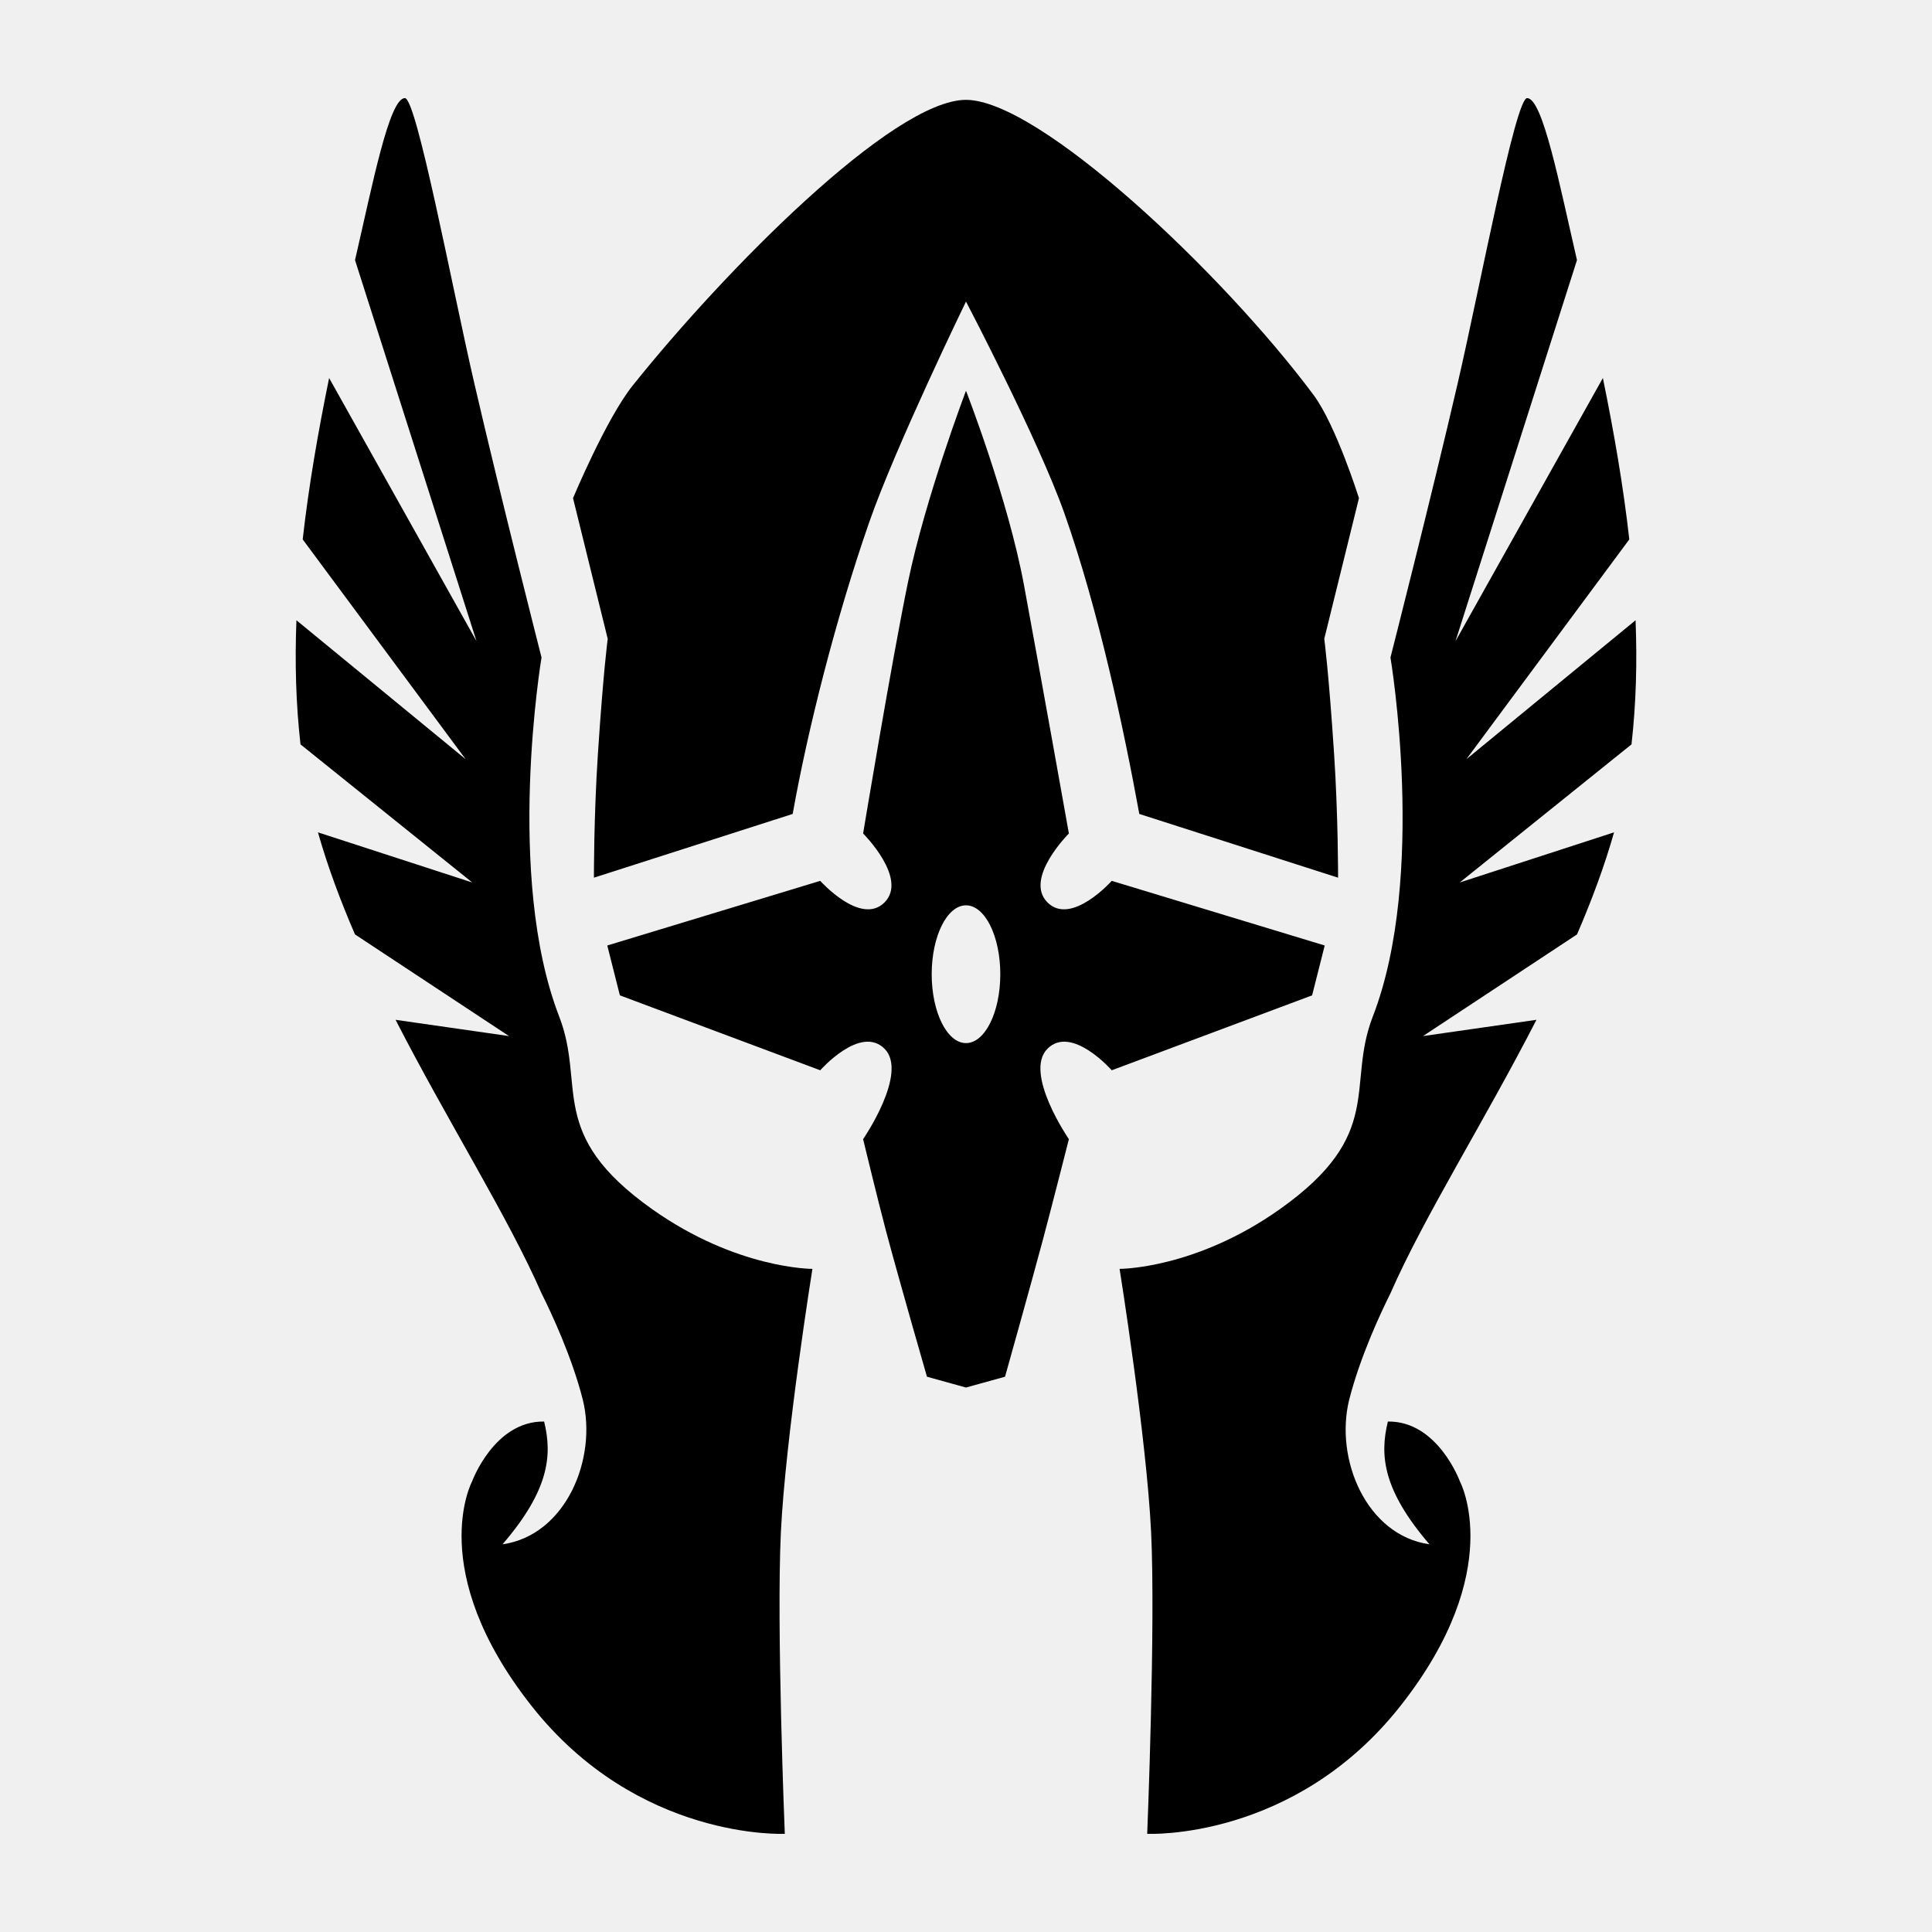
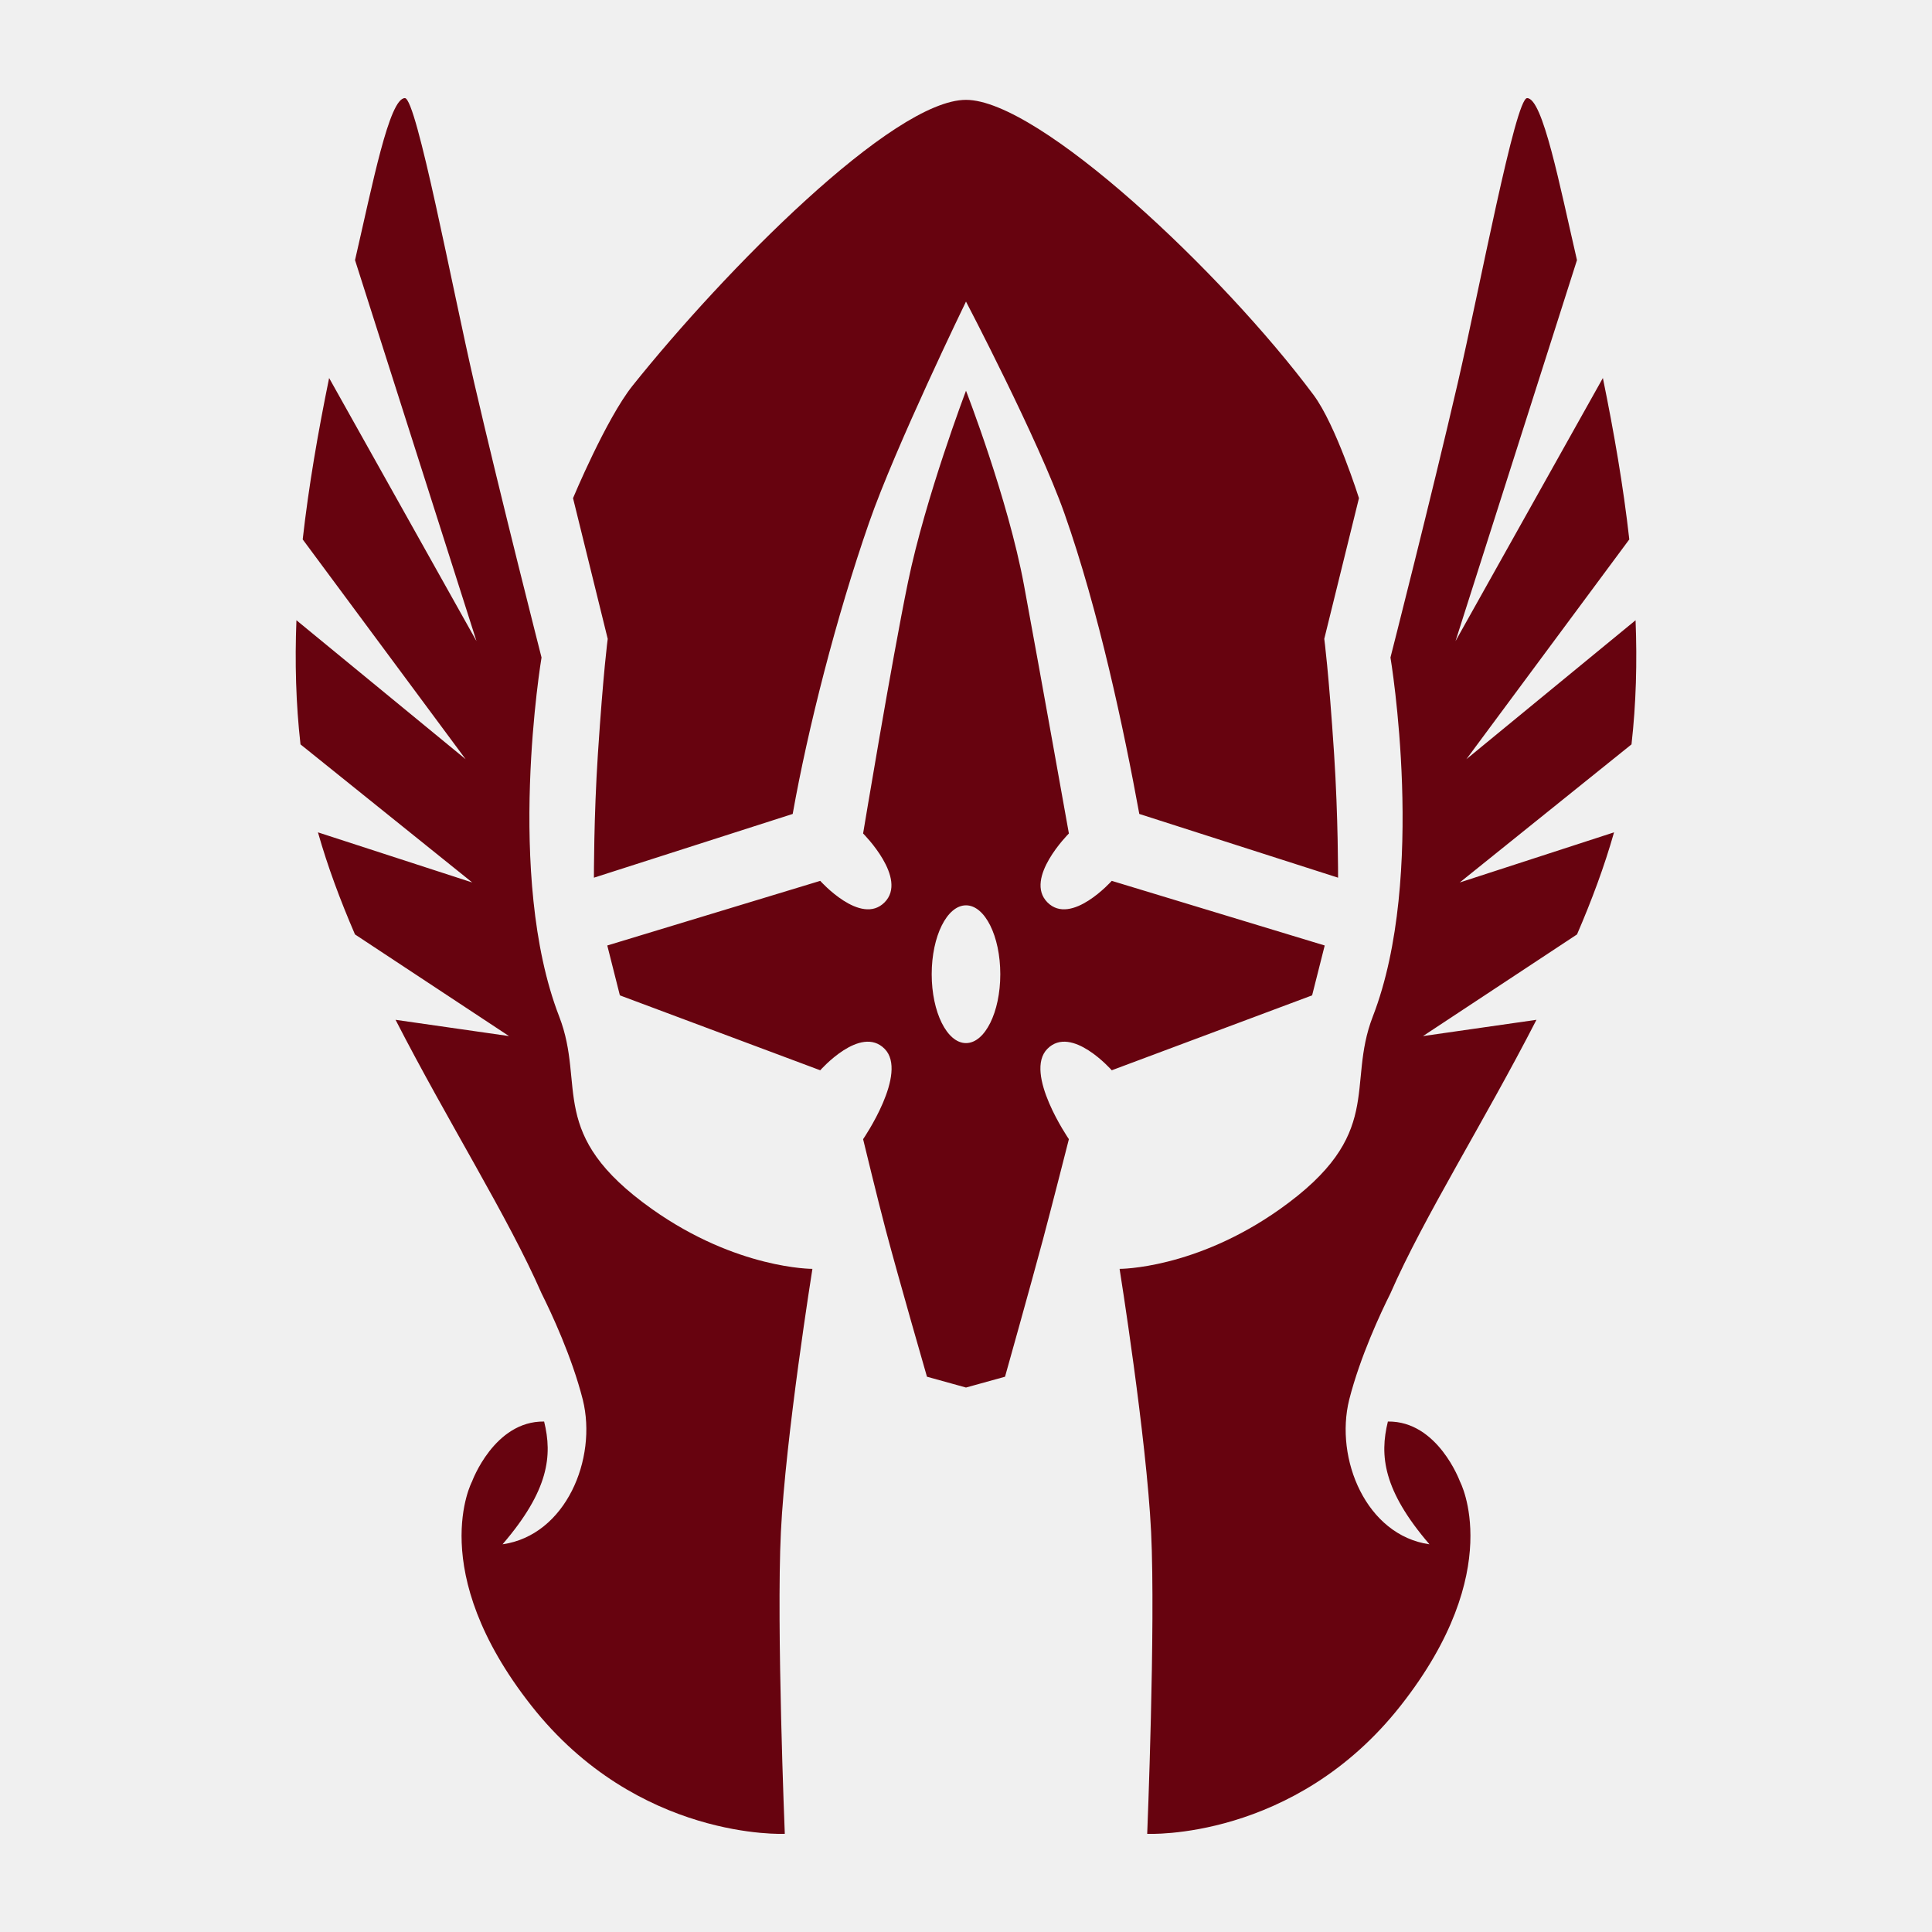
<svg xmlns="http://www.w3.org/2000/svg" viewBox="0 0 512 512" style="height: 512px; width: 512px;">
-   <path d="M0 0h512v512H0z" fill="#ffffff" fill-opacity="0" />
+   <path d="M0 0h512v512H0z" fill="#d6cca9" fill-opacity="0" />
  <g class="" transform="translate(0,0)" style="touch-action: none;">
-     <path d="M107.3 26c-4.146 0-8.6 22.976-13.214 42.934l32.187 100.97-39.052-69.726c-2.932 14.342-5.414 28.62-7.002 42.771l43.176 58.246-44.838-36.824c-.435 11.08-.15 22.056 1.078 32.897l45.515 36.597-40.89-13.285c2.558 9.025 5.94 18.077 9.812 27.049l40.819 26.943-30.065-4.312c13.83 26.954 29.823 52.218 38.697 72.506 2.565 5.13 8.023 16.754 10.926 28.168 3.89 15.695-4.529 35.939-21.271 38.322 12.285-14.291 13.245-23.507 11.02-32.535-13.242-.192-19.112 15.916-19.112 15.916s-12.527 23.473 15.717 59.369c28.244 35.895 67.176 33.974 67.176 33.974s-2.243-55.044-1.036-79.96c1.22-25.165 8.354-69.758 8.354-69.758s-19.998.093-42.443-15.8c-28.167-19.942-17.51-32.621-24.663-51.077-14.417-37.201-4.68-95.143-4.68-95.143s-10.858-42.59-17.85-72.822C119.864 76.366 110.398 26 107.3 26zm297.4 0c-3.099 0-12.565 50.366-18.36 75.42-6.993 30.232-17.852 72.822-17.852 72.822s9.738 57.942-4.68 95.143c-7.152 18.456 3.505 31.135-24.662 51.078-22.445 15.892-42.443 15.8-42.443 15.8s7.134 44.592 8.354 69.757c1.207 24.916-1.036 79.962-1.036 79.962s38.932 1.92 67.176-33.976 15.717-59.37 15.717-59.37-5.87-16.107-19.111-15.915c-2.226 9.028-1.266 18.246 11.02 32.537-16.743-2.383-25.162-22.629-21.272-38.324 2.903-11.414 8.361-23.037 10.926-28.168 8.874-20.288 24.868-45.552 38.699-72.506l-30.067 4.312 40.819-26.943c3.872-8.972 7.254-18.024 9.812-27.049l-40.89 13.285 45.515-36.597c1.228-10.84 1.513-21.817 1.078-32.897l-44.838 36.824 43.176-58.246c-1.588-14.15-4.07-28.429-7.002-42.771l-39.052 69.726 32.187-100.968C413.3 48.978 408.846 26 404.7 26zm-148.702.463c-19.388 0-64.1 45.402-88.344 75.728-7.017 8.779-15.795 29.823-15.795 29.823l9.194 37.289s-1.154 8.452-2.604 30.49c-1.091 16.591-1.054 32.803-1.054 32.803l52.677-16.893c4.003-22.545 11.506-52.087 20.246-77.21 7.007-20.141 25.68-58.575 25.68-58.575s19.2 36.655 26.072 56.107c9.115 25.801 15.807 57.482 19.856 79.678l52.678 16.893s.036-16.212-1.055-32.803c-1.45-22.038-2.604-30.49-2.604-30.49l9.194-37.29s-6.09-19.371-12.035-27.349c-24.096-32.334-72.718-78.201-92.106-78.201zm.002 77.09s-10.719 28.18-15.37 50.697c-4.299 20.818-11.898 66.635-11.898 66.635s11.983 11.928 5.682 18.256c-6.301 6.328-17.043-5.705-17.043-5.705l-56.435 17.128 3.337 13.217 53.098 19.854s10.656-12.118 17.043-5.703c6.388 6.414-5.682 23.959-5.682 23.959s3.879 16.06 5.995 24.045c3.45 13.022 10.927 38.908 10.927 38.908l10.344 2.867 10.346-2.867s6.8-24.203 10.047-36.346c2.366-8.85 6.875-26.607 6.875-26.607s-12.07-17.545-5.682-23.96c6.388-6.414 17.043 5.704 17.043 5.704l53.098-19.854 3.337-13.217-56.435-17.128s-10.742 12.033-17.043 5.705c-6.301-6.328 5.682-18.256 5.682-18.256s-7.547-42.316-11.897-65.81C267.12 132.121 256 103.552 256 103.552zm0 136.369c5.02 0 9.088 8.172 9.088 18.254 0 10.081-4.068 18.256-9.088 18.256s-9.09-8.175-9.09-18.256c0-10.082 4.07-18.254 9.09-18.254z" fill="#000000" fill-opacity="1" />
+     <path d="M107.3 26c-4.146 0-8.6 22.976-13.214 42.934l32.187 100.97-39.052-69.726c-2.932 14.342-5.414 28.62-7.002 42.771l43.176 58.246-44.838-36.824c-.435 11.08-.15 22.056 1.078 32.897l45.515 36.597-40.89-13.285c2.558 9.025 5.94 18.077 9.812 27.049l40.819 26.943-30.065-4.312c13.83 26.954 29.823 52.218 38.697 72.506 2.565 5.13 8.023 16.754 10.926 28.168 3.89 15.695-4.529 35.939-21.271 38.322 12.285-14.291 13.245-23.507 11.02-32.535-13.242-.192-19.112 15.916-19.112 15.916s-12.527 23.473 15.717 59.369c28.244 35.895 67.176 33.974 67.176 33.974s-2.243-55.044-1.036-79.96c1.22-25.165 8.354-69.758 8.354-69.758s-19.998.093-42.443-15.8c-28.167-19.942-17.51-32.621-24.663-51.077-14.417-37.201-4.68-95.143-4.68-95.143s-10.858-42.59-17.85-72.822C119.864 76.366 110.398 26 107.3 26zm297.4 0c-3.099 0-12.565 50.366-18.36 75.42-6.993 30.232-17.852 72.822-17.852 72.822s9.738 57.942-4.68 95.143c-7.152 18.456 3.505 31.135-24.662 51.078-22.445 15.892-42.443 15.8-42.443 15.8s7.134 44.592 8.354 69.757c1.207 24.916-1.036 79.962-1.036 79.962s38.932 1.92 67.176-33.976 15.717-59.37 15.717-59.37-5.87-16.107-19.111-15.915c-2.226 9.028-1.266 18.246 11.02 32.537-16.743-2.383-25.162-22.629-21.272-38.324 2.903-11.414 8.361-23.037 10.926-28.168 8.874-20.288 24.868-45.552 38.699-72.506l-30.067 4.312 40.819-26.943c3.872-8.972 7.254-18.024 9.812-27.049l-40.89 13.285 45.515-36.597c1.228-10.84 1.513-21.817 1.078-32.897l-44.838 36.824 43.176-58.246c-1.588-14.15-4.07-28.429-7.002-42.771l-39.052 69.726 32.187-100.968C413.3 48.978 408.846 26 404.7 26zm-148.702.463c-19.388 0-64.1 45.402-88.344 75.728-7.017 8.779-15.795 29.823-15.795 29.823l9.194 37.289s-1.154 8.452-2.604 30.49c-1.091 16.591-1.054 32.803-1.054 32.803l52.677-16.893c4.003-22.545 11.506-52.087 20.246-77.21 7.007-20.141 25.68-58.575 25.68-58.575s19.2 36.655 26.072 56.107c9.115 25.801 15.807 57.482 19.856 79.678l52.678 16.893s.036-16.212-1.055-32.803c-1.45-22.038-2.604-30.49-2.604-30.49l9.194-37.29s-6.09-19.371-12.035-27.349c-24.096-32.334-72.718-78.201-92.106-78.201zm.002 77.09s-10.719 28.18-15.37 50.697c-4.299 20.818-11.898 66.635-11.898 66.635s11.983 11.928 5.682 18.256c-6.301 6.328-17.043-5.705-17.043-5.705l-56.435 17.128 3.337 13.217 53.098 19.854s10.656-12.118 17.043-5.703c6.388 6.414-5.682 23.959-5.682 23.959s3.879 16.06 5.995 24.045c3.45 13.022 10.927 38.908 10.927 38.908l10.344 2.867 10.346-2.867s6.8-24.203 10.047-36.346c2.366-8.85 6.875-26.607 6.875-26.607s-12.07-17.545-5.682-23.96c6.388-6.414 17.043 5.704 17.043 5.704l53.098-19.854 3.337-13.217-56.435-17.128s-10.742 12.033-17.043 5.705c-6.301-6.328 5.682-18.256 5.682-18.256s-7.547-42.316-11.897-65.81C267.12 132.121 256 103.552 256 103.552zm0 136.369c5.02 0 9.088 8.172 9.088 18.254 0 10.081-4.068 18.256-9.088 18.256s-9.09-8.175-9.09-18.256c0-10.082 4.07-18.254 9.09-18.254z" fill="#67030f" fill-opacity="1" />
  </g>
</svg>
